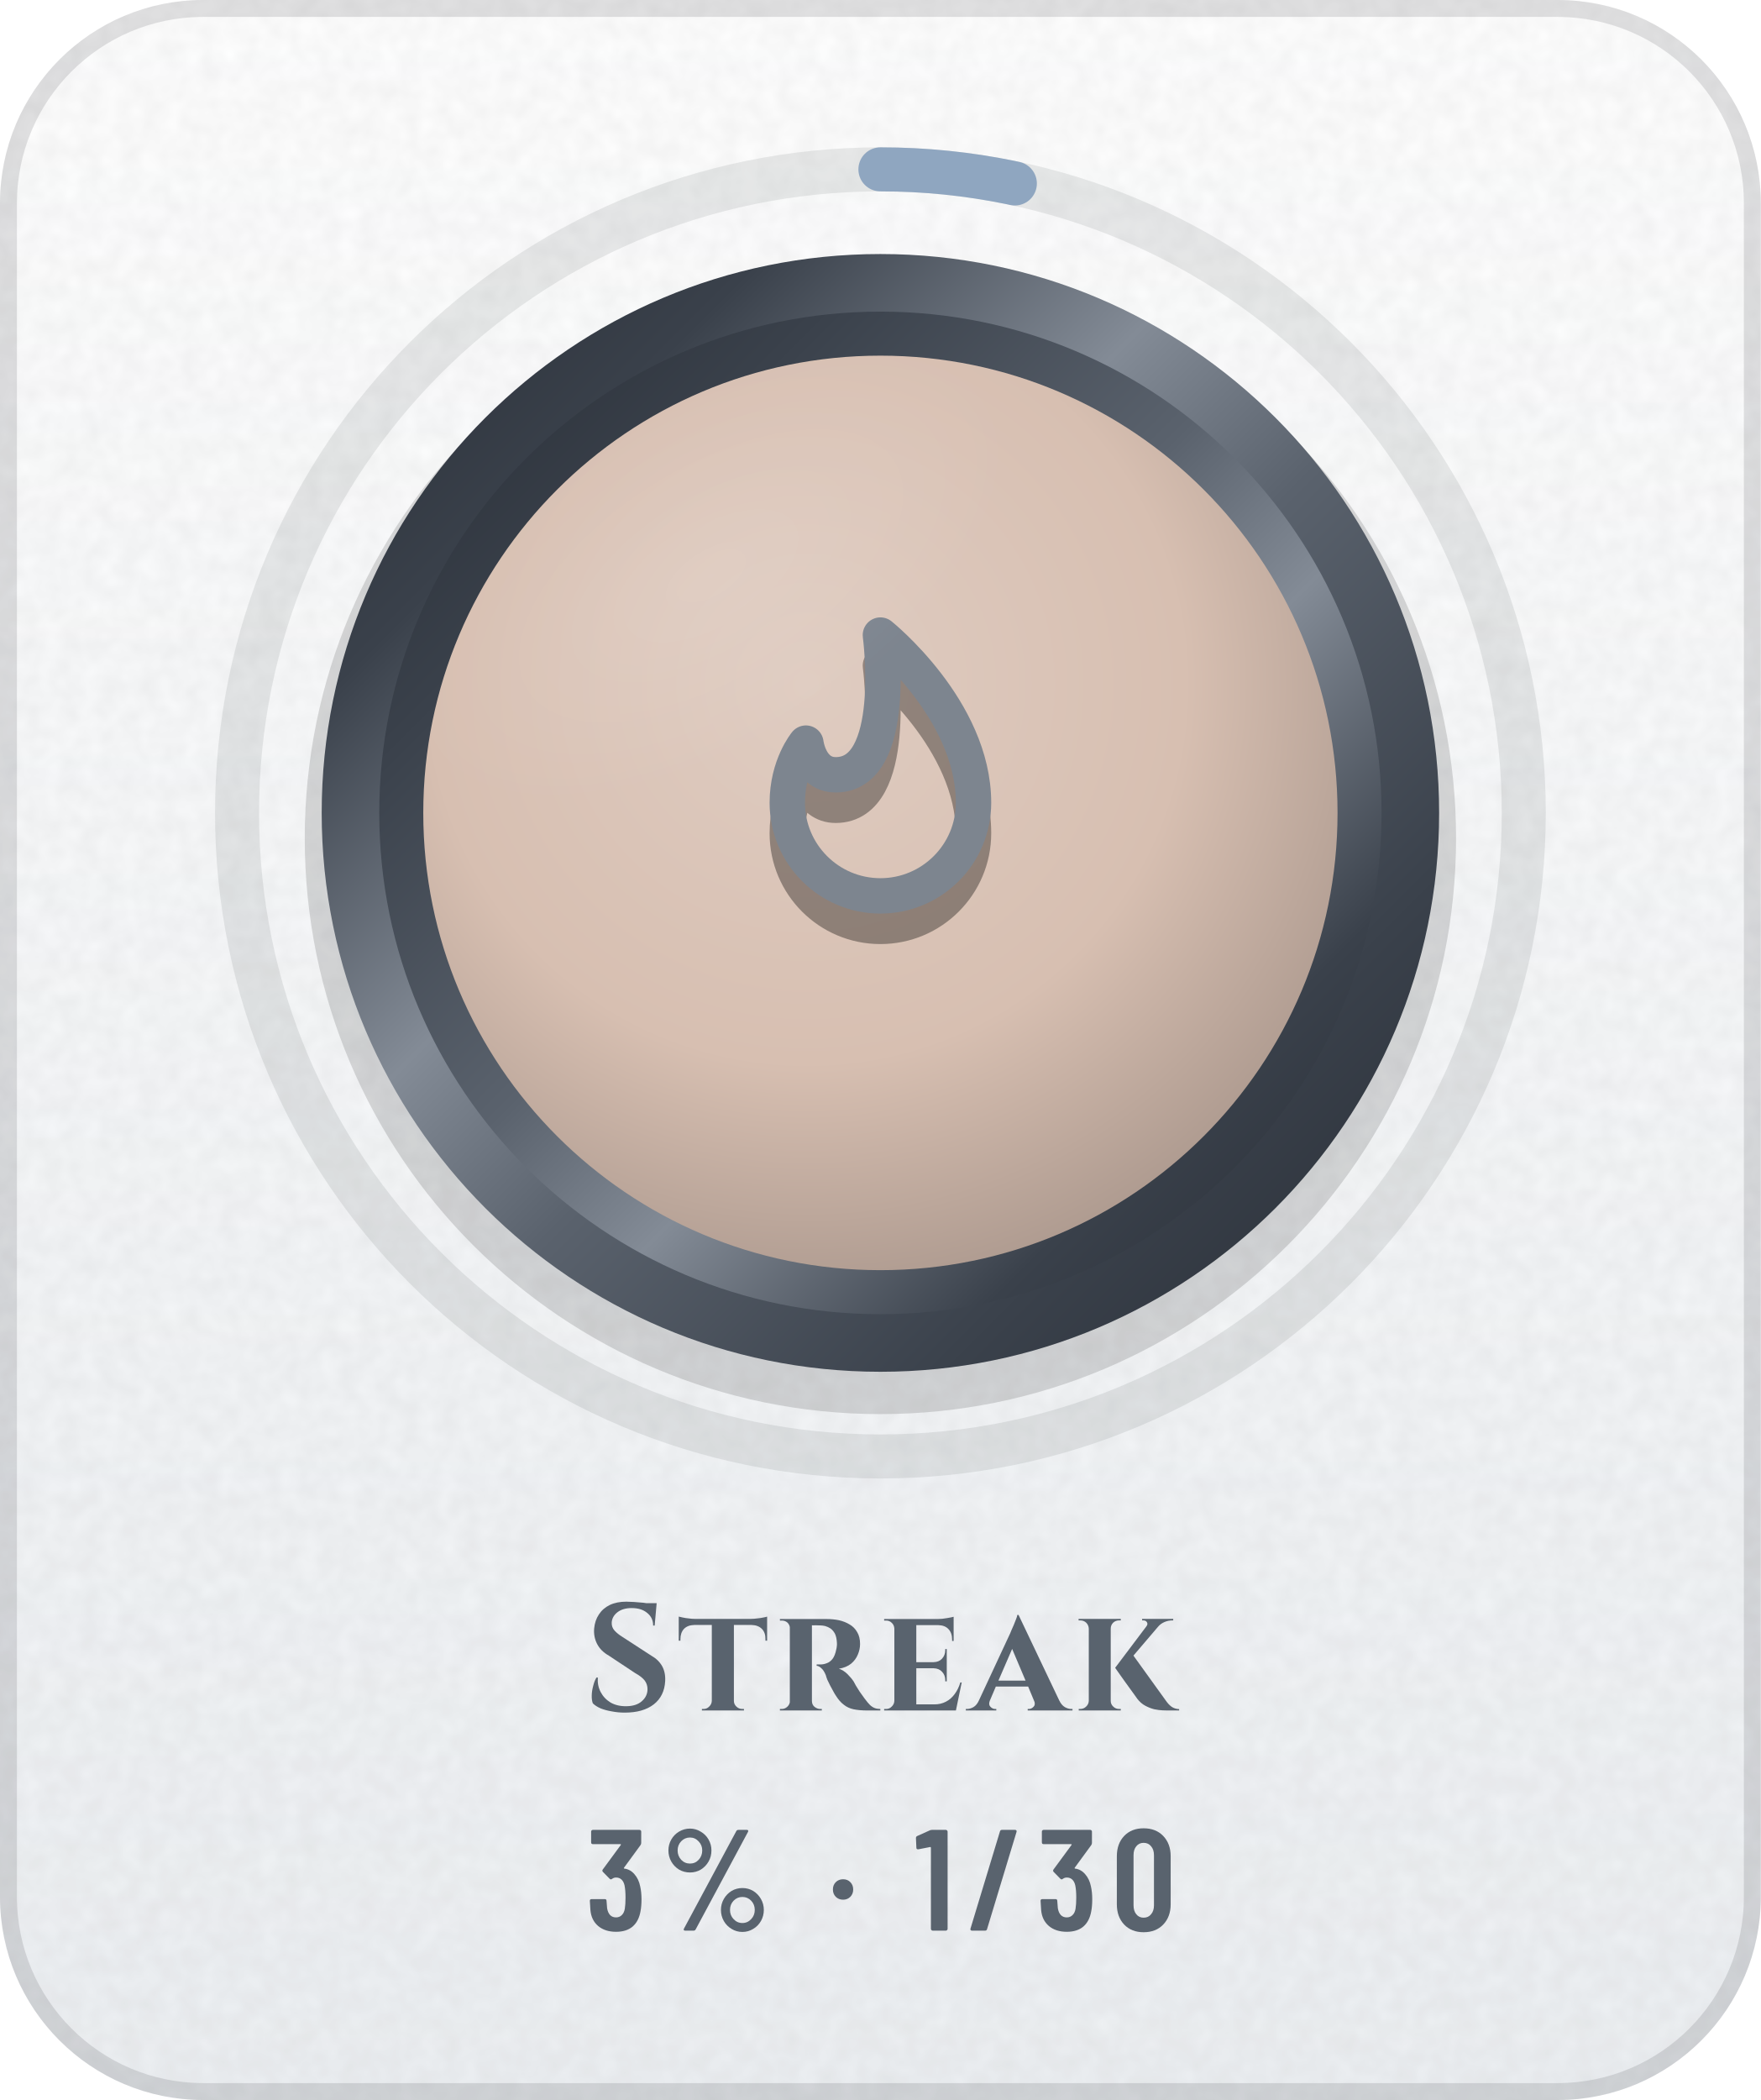
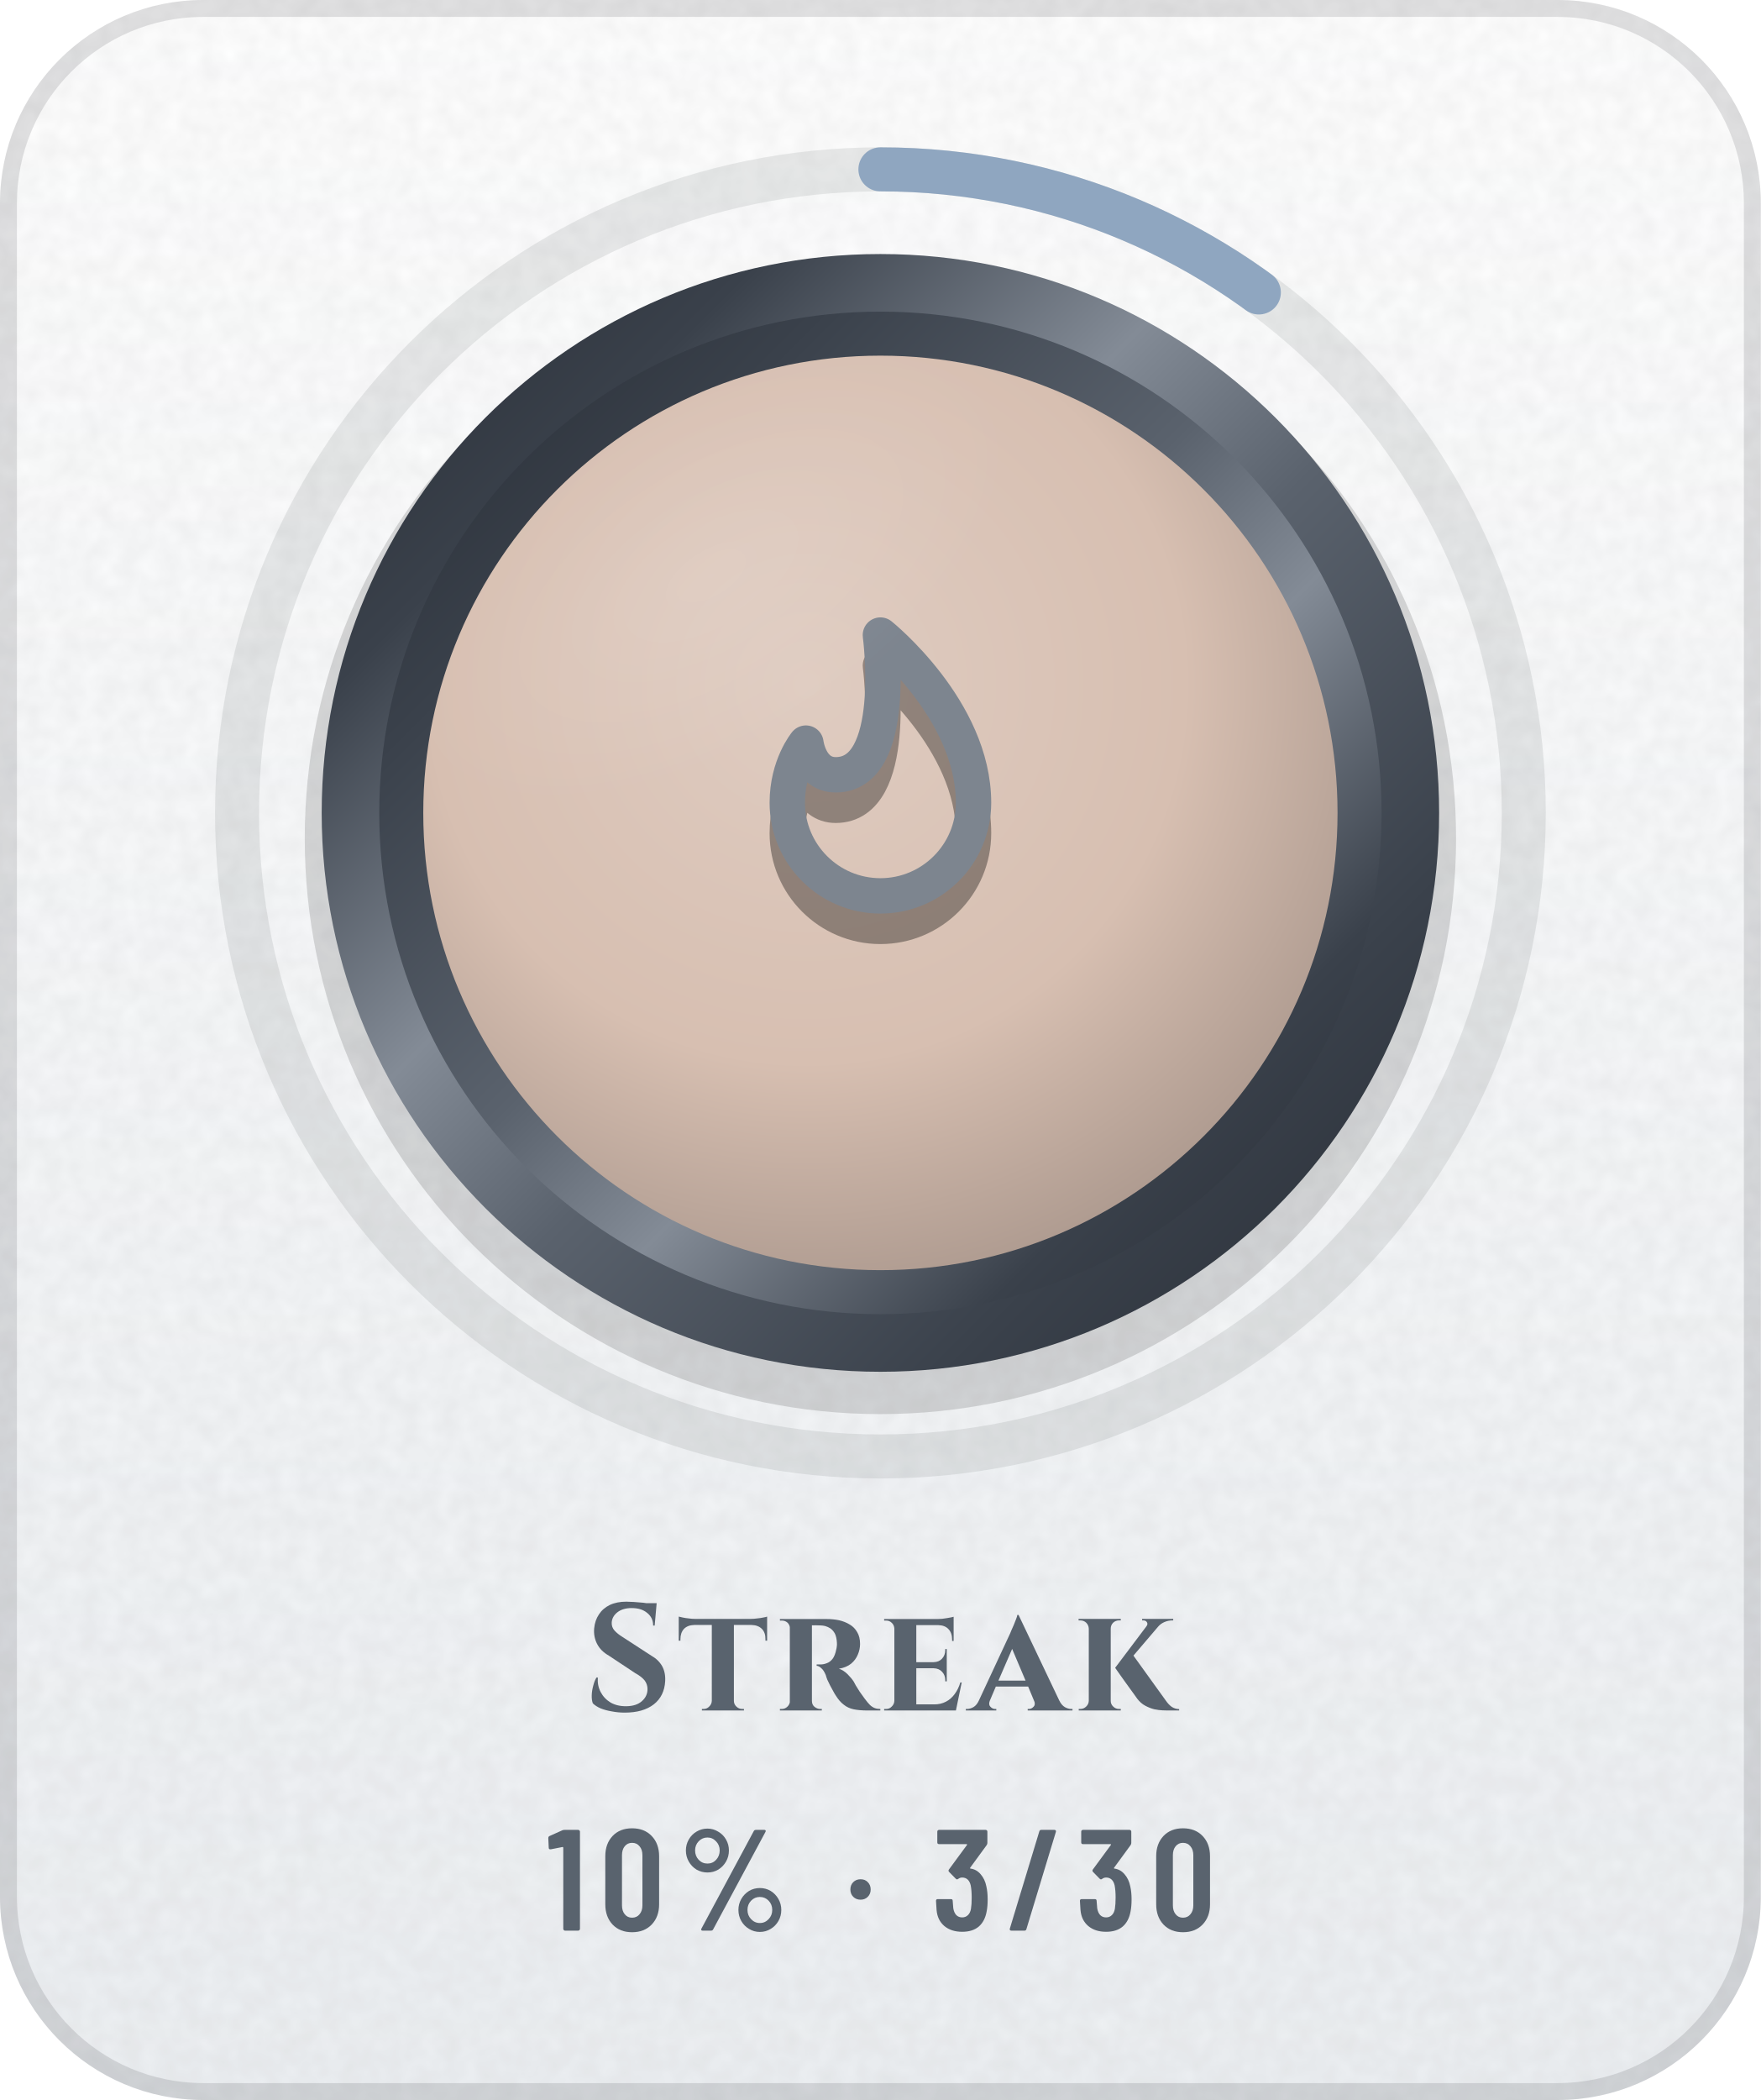
- <svg xmlns="http://www.w3.org/2000/svg" width="104" height="124" viewBox="0 0 104 124" role="img" aria-label="Streak: 3% (1 of 30)">
+ <svg xmlns="http://www.w3.org/2000/svg" width="104" height="124" viewBox="0 0 104 124" role="img" aria-label="Streak: 10% (3 of 30)">
  <defs>
    <linearGradient id="bg" x1="0" y1="0" x2="0" y2="1">
      <stop offset="0" stop-color="#FFFFFF" />
      <stop offset="1" stop-color="#EDF0F3" />
    </linearGradient>
    <clipPath id="card">
      <rect width="104" height="124" rx="12" />
    </clipPath>
    <filter id="grain" x="0" y="0" width="100%" height="100%">
      <feTurbulence type="fractalNoise" baseFrequency=".85" numOctaves="2" stitchTiles="stitch" />
      <feColorMatrix values="0 0 0 0 0 0 0 0 0 0 0 0 0 0 0 0 0 0 .05 0" />
    </filter>
    <radialGradient id="glow" cx=".5" cy=".5" r=".5">
      <stop offset="0" stop-color="#5A626D" stop-opacity="0" />
      <stop offset="1" stop-color="#5A626D" stop-opacity="0" />
    </radialGradient>
    <linearGradient id="mh" x1="0" y1="0" x2="1" y2="0">
      <stop offset="0" stop-color="#252A32" />
      <stop offset="0.2" stop-color="#3A414B" />
      <stop offset="0.4" stop-color="#838B96" />
      <stop offset="0.54" stop-color="#5A626D" />
      <stop offset="0.78" stop-color="#3A414B" />
      <stop offset="1" stop-color="#252A32" />
    </linearGradient>
    <linearGradient id="md" x1="0" y1="0" x2="1" y2="1">
      <stop offset="0" stop-color="#252A32" />
      <stop offset="0.2" stop-color="#3A414B" />
      <stop offset="0.4" stop-color="#838B96" />
      <stop offset="0.54" stop-color="#5A626D" />
      <stop offset="0.78" stop-color="#3A414B" />
      <stop offset="1" stop-color="#252A32" />
    </linearGradient>
    <linearGradient id="mdr" x1="1" y1="1" x2="0" y2="0">
      <stop offset="0" stop-color="#252A32" />
      <stop offset="0.2" stop-color="#3A414B" />
      <stop offset="0.4" stop-color="#838B96" />
      <stop offset="0.54" stop-color="#5A626D" />
      <stop offset="0.78" stop-color="#3A414B" />
      <stop offset="1" stop-color="#252A32" />
    </linearGradient>
    <linearGradient id="dia" x1="0" y1="0" x2="1" y2="0">
      <stop offset="0" stop-color="#2F7DD1" />
      <stop offset=".5" stop-color="#7B61E0" />
      <stop offset="1" stop-color="#C2449A" />
    </linearGradient>
    <linearGradient id="pb" x1="0" y1="0" x2="1" y2="0">
      <stop offset="0" stop-color="#8F5125" />
      <stop offset="1" stop-color="#CC8850" />
    </linearGradient>
    <linearGradient id="shg" x1="0" y1="0" x2="1" y2="0">
      <stop offset="0" stop-color="#FFFFFF" stop-opacity="0" />
      <stop offset=".5" stop-color="#FFFFFF" stop-opacity=".6" />
      <stop offset="1" stop-color="#FFFFFF" stop-opacity="0" />
    </linearGradient>
    <radialGradient id="en" cx=".42" cy=".36" r=".75">
      <stop offset="0" stop-color="#DFCCC1" />
      <stop offset=".55" stop-color="#D7BFB1" />
      <stop offset="1" stop-color="#A18F85" />
    </radialGradient>
    <linearGradient id="ig" gradientUnits="userSpaceOnUse" x1="0" y1="34" x2="0" y2="62">
      <stop offset="0" stop-color="#7D858F" />
      <stop offset="1" stop-color="#4E5661" />
    </linearGradient>
    <radialGradient id="gl" cx=".5" cy=".5" r=".5">
      <stop offset="0" stop-color="#FFFFFF" stop-opacity=".45" />
      <stop offset="1" stop-color="#FFFFFF" stop-opacity="0" />
    </radialGradient>
    <clipPath id="fc">
      <circle cx="52" cy="48" r="27" />
    </clipPath>
  </defs>
  <g clip-path="url(#card)">
    <rect width="104" height="124" fill="url(#bg)" />
    <rect width="104" height="124" filter="url(#grain)" />
  </g>
  <rect x=".5" y=".5" width="103" height="123" rx="11.5" fill="none" stroke="#1F2328" stroke-opacity=".13" />
  <circle cx="52" cy="48" r="48" fill="url(#glow)" />
  <circle cx="52" cy="48" r="38" fill="none" stroke="#1F2328" stroke-opacity=".09" stroke-width="2.6" />
-   <circle cx="52" cy="48" r="38" fill="none" stroke="#8FA6C0" stroke-width="2.6" stroke-linecap="round" stroke-dasharray="8 238.8" transform="rotate(-90 52 48)" />
+   <circle cx="52" cy="48" r="38" fill="none" stroke="#8FA6C0" stroke-width="2.6" stroke-linecap="round" stroke-dasharray="23.9 238.8" transform="rotate(-90 52 48)" />
  <circle cx="52" cy="49.5" r="34" fill="#000000" fill-opacity=".14" />
  <circle cx="52" cy="48" r="33" fill="url(#md)" />
  <circle cx="52" cy="48" r="29.6" fill="url(#mdr)" />
  <circle cx="52" cy="48" r="27" fill="url(#en)" />
  <g transform="translate(38.8 36) scale(1.1)" fill="none" stroke="#000000" stroke-width="1.9" stroke-linecap="round" stroke-linejoin="round" stroke-opacity=".35">
    <path d="M12 3s5 4 5 9a5 5 0 0 1-10 0c0-2 1-3.2 1-3.2s.2 1.7 1.6 1.7C13 10.5 12 3 12 3z" />
  </g>
  <g transform="translate(38.8 34.2) scale(1.1)" fill="none" stroke="url(#ig)" stroke-width="1.9" stroke-linecap="round" stroke-linejoin="round">
    <path d="M12 3s5 4 5 9a5 5 0 0 1-10 0c0-2 1-3.2 1-3.2s.2 1.7 1.6 1.7C13 10.5 12 3 12 3z" />
  </g>
  <g clip-path="url(#fc)">
    <ellipse cx="42" cy="34" rx="20" ry="10" transform="rotate(-32 42 34)" fill="url(#gl)" opacity=".25" />
  </g>
  <g transform="translate(34.5 101) scale(0.009 -0.009)" fill="#59636E">
    <use href="#s83" x="0" />
    <use href="#s116" x="611" />
    <use href="#s114" x="1244" />
    <use href="#s101" x="1935" />
    <use href="#s97" x="2532" />
    <use href="#s107" x="3210" />
  </g>
-   <g transform="translate(34.6 114) scale(0.0085 -0.0085)" fill="#59636E">
-     <use href="#m51" x="0" />
-     <use href="#m37" x="520" />
-     <use href="#m183" x="1680" />
-     <use href="#m49" x="2284" />
-     <use href="#m47" x="2652" />
-     <use href="#m51" x="3132" />
-     <use href="#m48" x="3652" />
+   <g transform="translate(32.3 114) scale(0.0085 -0.0085)" fill="#59636E">
+     <use href="#m49" x="0" />
+     <use href="#m48" x="368" />
+     <use href="#m37" x="912" />
+     <use href="#m183" x="2072" />
+     <use href="#m51" x="2676" />
+     <use href="#m47" x="3196" />
+     <use href="#m51" x="3676" />
+     <use href="#m48" x="4196" />
  </g>
  <defs>
    <path id="m37" d="M54 557Q54 598 74 633Q94 668 128 688Q163 709 204 709Q244 709 278 688Q313 668 333 633Q353 598 353 557Q353 515 333 480Q313 445 279 424Q245 404 204 404Q163 404 128 424Q94 445 74 480Q54 515 54 557ZM162 14 526 692Q530 700 541 700H599Q606 700 608 696Q610 692 607 686L243 8Q239 0 228 0H170Q163 0 161 4Q159 8 162 14ZM289 557Q289 594 264 620Q239 647 204 647Q168 647 143 621Q118 595 118 557Q118 519 143 492Q168 466 204 466Q240 466 264 492Q289 519 289 557ZM419 144Q419 185 439 220Q459 255 493 276Q527 296 568 296Q609 296 643 276Q677 255 697 220Q717 185 717 144Q717 102 697 67Q677 32 643 12Q609 -9 568 -9Q527 -9 493 12Q459 32 439 67Q419 102 419 144ZM654 144Q654 182 629 208Q604 234 568 234Q532 234 507 208Q482 182 482 144Q482 106 507 80Q532 53 568 53Q604 53 629 80Q654 106 654 144Z" />
    <path id="m47" d="M21 14 226 690Q229 700 239 700H331Q337 700 340 696Q343 692 341 686L136 10Q133 0 123 0H31Q25 0 22 4Q19 8 21 14Z" />
    <path id="m48" d="M38 183V517Q38 604 89 658Q140 711 224 711Q309 711 360 658Q412 604 412 517V183Q412 96 360 42Q309 -11 224 -11Q140 -11 89 42Q38 96 38 183ZM296 176V524Q296 563 276 586Q257 610 224 610Q192 610 173 586Q154 563 154 524V176Q154 137 173 114Q192 90 224 90Q257 90 276 114Q296 137 296 176Z" />
    <path id="m49" d="M122 700H218Q223 700 226 696Q230 693 230 688V12Q230 7 226 4Q223 0 218 0H126Q121 0 118 4Q114 7 114 12V576Q114 578 112 580Q111 582 109 581L27 565H24Q13 565 13 576L10 643Q10 653 18 657L107 697Q114 700 122 700Z" />
    <path id="m51" d="M387 218Q387 169 380 134Q368 66 326 29Q283 -8 210 -8Q134 -8 86 32Q38 73 32 143Q30 165 28 207Q28 219 40 219H132Q144 219 144 207Q146 173 148 156Q153 125 169 108Q185 92 210 92Q234 92 250 108Q266 123 271 152Q276 182 276 230Q276 281 269 315Q263 341 248 355Q233 369 210 369Q195 369 183 360Q177 356 174 356Q172 356 166 360L119 408Q115 412 115 417Q115 421 118 425L243 595Q245 597 244 599Q242 601 239 601H49Q44 601 40 604Q37 608 37 613V688Q37 693 40 696Q44 700 49 700H373Q378 700 382 696Q385 693 385 688V609Q385 602 380 594L266 438Q262 432 268 431Q309 426 338 392Q368 358 378 307Q387 267 387 218Z" />
    <path id="m183" d="M37 286Q37 317 57 337Q77 357 108 357Q139 357 158 337Q178 317 178 286Q178 255 158 235Q138 215 108 215Q77 215 57 235Q37 255 37 286Z" />
    <path id="s83" d="M277 714Q297 714 326 712Q356 710 388 707Q399 705 409 704H476L475 692Q475 692 475 692L463 557H453Q453 609 414 640Q376 672 312 672Q254 672 218 644Q183 616 181 576Q180 546 200 524Q220 502 251 483L442 359Q488 333 512 291Q535 249 532 193Q527 95 457 40Q387 -14 267 -14Q223 -14 182 -6Q140 1 108 14Q76 28 57 47Q49 69 50 100Q51 131 60 163Q68 195 81 216H90Q86 165 108 122Q131 78 174 52Q218 27 278 28Q344 29 380 62Q416 94 416 140Q416 171 398 196Q379 221 337 244L162 360Q109 390 85 437Q61 484 66 539Q71 591 97 630Q123 670 168 692Q214 714 277 714Z" />
    <path id="s97" d="M319 627 586 66Q601 35 623 22Q645 10 665 10H673V0H379V10H387Q404 10 418 25Q429 36 424 56L382 157H170L130 63Q121 38 134 25Q148 10 165 10H173V0H-27V10H-19Q1 10 23 22Q45 35 59 66L264 506Q266 512 273 528Q280 543 288 562Q296 582 303 600Q310 617 311 627ZM187 196H365L277 404Z" />
    <path id="s101" d="M543 184 505 0H34V10H47Q69 10 84 26Q100 41 101 63V537Q100 560 84 575Q69 590 47 590H34V600H385Q414 600 446 606Q478 611 490 615V456H480V465Q480 509 456 534Q433 559 389 560H245V317H359Q394 318 414 340Q435 363 435 396V403H445V191H435V199Q435 232 414 254Q394 276 359 277H245V40H363Q406 40 440 58Q473 75 497 108Q521 140 534 184Z" />
    <path id="s107" d="M102 63V537Q101 560 85 576Q69 591 46 591H35V601H312V591H301Q278 591 262 576Q246 560 246 537V63Q246 41 262 26Q278 10 301 10H312V0H36V10H46Q69 10 85 26Q101 41 102 63ZM656 601V591H652Q623 591 598 580Q573 569 557 550L395 360L606 67Q625 39 646 24Q667 10 695 9V0H618Q608 0 585 1Q562 2 532 8Q503 15 473 31Q443 47 420 77Q415 84 403 101Q391 118 374 141Q358 164 340 188Q323 212 308 233Q293 254 284 267L275 280L480 552Q491 566 484 578Q477 591 460 591H452V601Z" />
    <path id="s114" d="M106 0H41V10H53Q75 10 91 26Q103 38 106 54V547Q103 564 91 576Q75 590 54 590H41V600H349Q390 600 429 592Q468 583 499 564Q530 546 548 514Q567 483 567 436Q567 401 552 366Q538 332 508 307Q477 282 428 274Q457 265 484 239Q510 213 525 190Q529 182 539 164Q549 147 564 124Q580 102 597 78Q617 51 632 36Q647 22 663 16Q679 10 700 10V0H616Q562 0 524 8Q487 16 460 38Q432 59 409 96Q400 109 390 128Q380 146 370 165Q360 184 352 202Q345 220 342 232Q329 264 312 278Q296 293 282 293V302H307Q328 302 348 310Q369 317 386 338Q403 360 411 402Q413 408 414 419Q416 430 415 444Q413 481 402 504Q390 526 373 538Q356 549 338 554Q321 558 308 558Q289 559 274 559Q259 558 251 559V63Q251 38 268 24Q286 10 306 10H316V0Z" />
    <path id="s116" d="M590 616V458H579V467Q580 510 556 535Q531 560 488 561H372V63Q372 41 388 26Q404 10 427 10H438V0H162V10H173Q195 10 210 26Q226 41 227 63V561H112Q68 560 44 535Q21 510 21 467V458H10V616Q19 614 36 610Q54 606 76 604Q97 601 115 601H484Q503 601 525 604Q547 606 565 610Q583 613 590 616Z" />
  </defs>
</svg>
